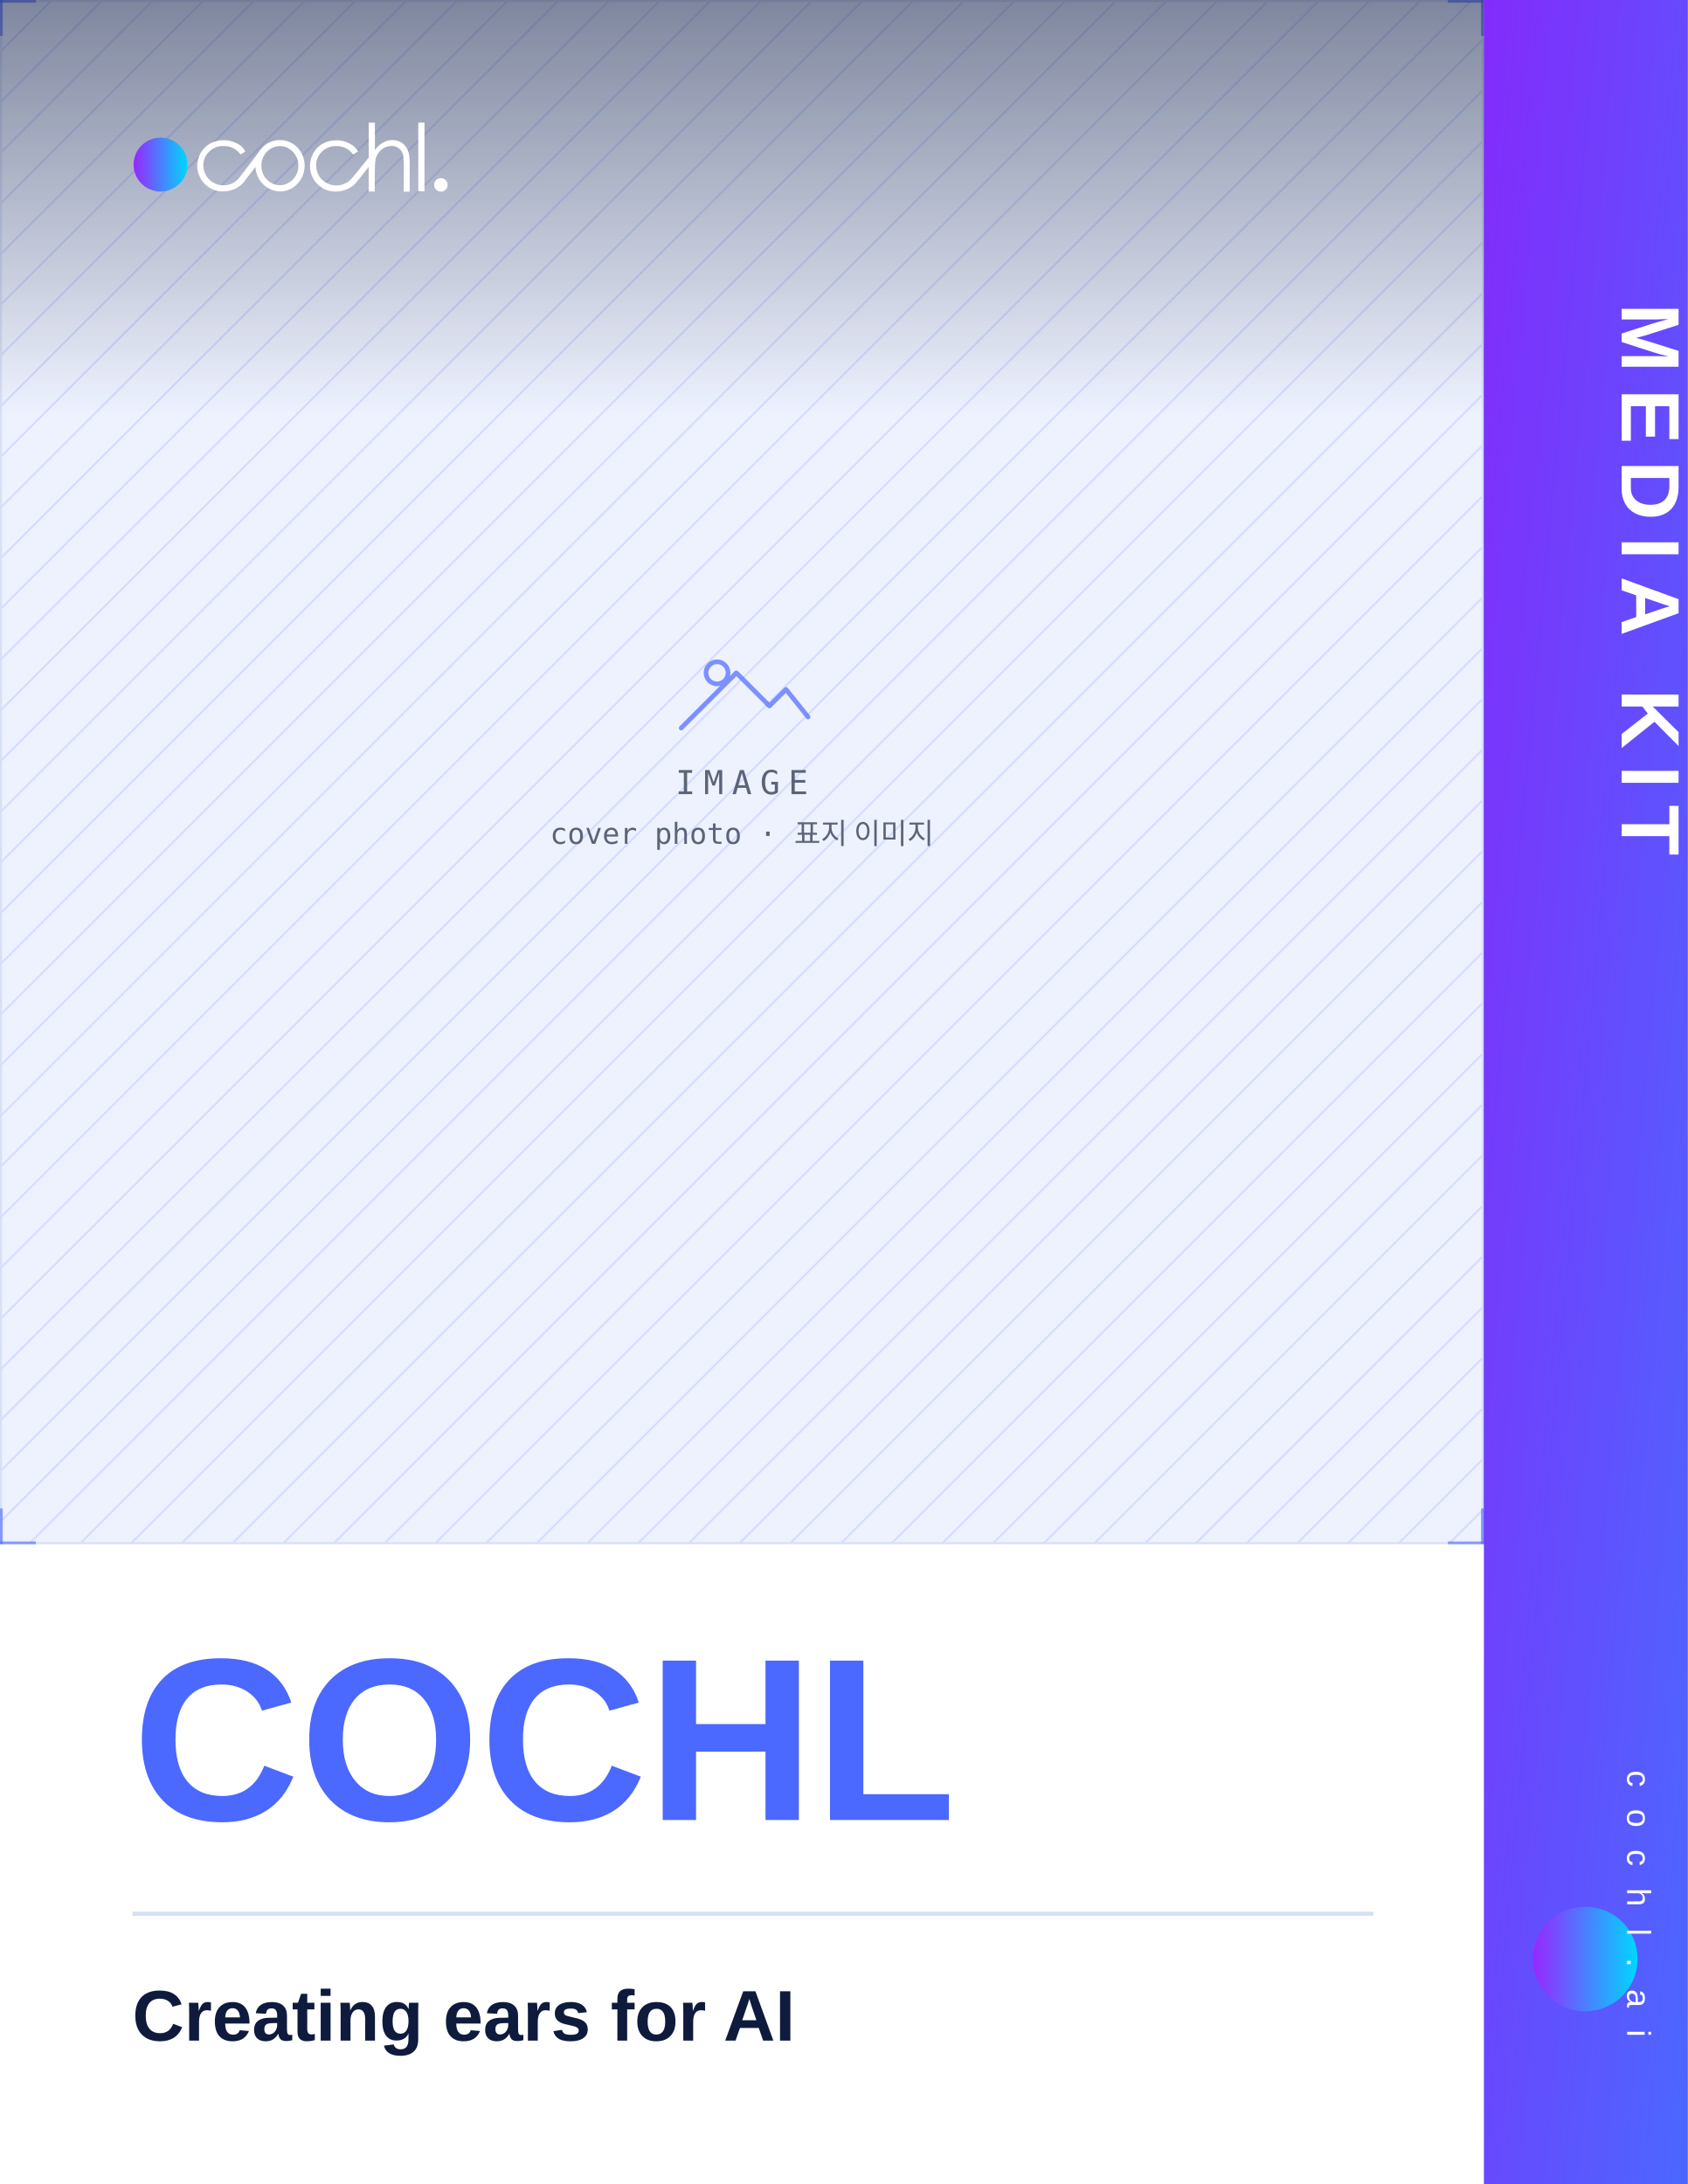
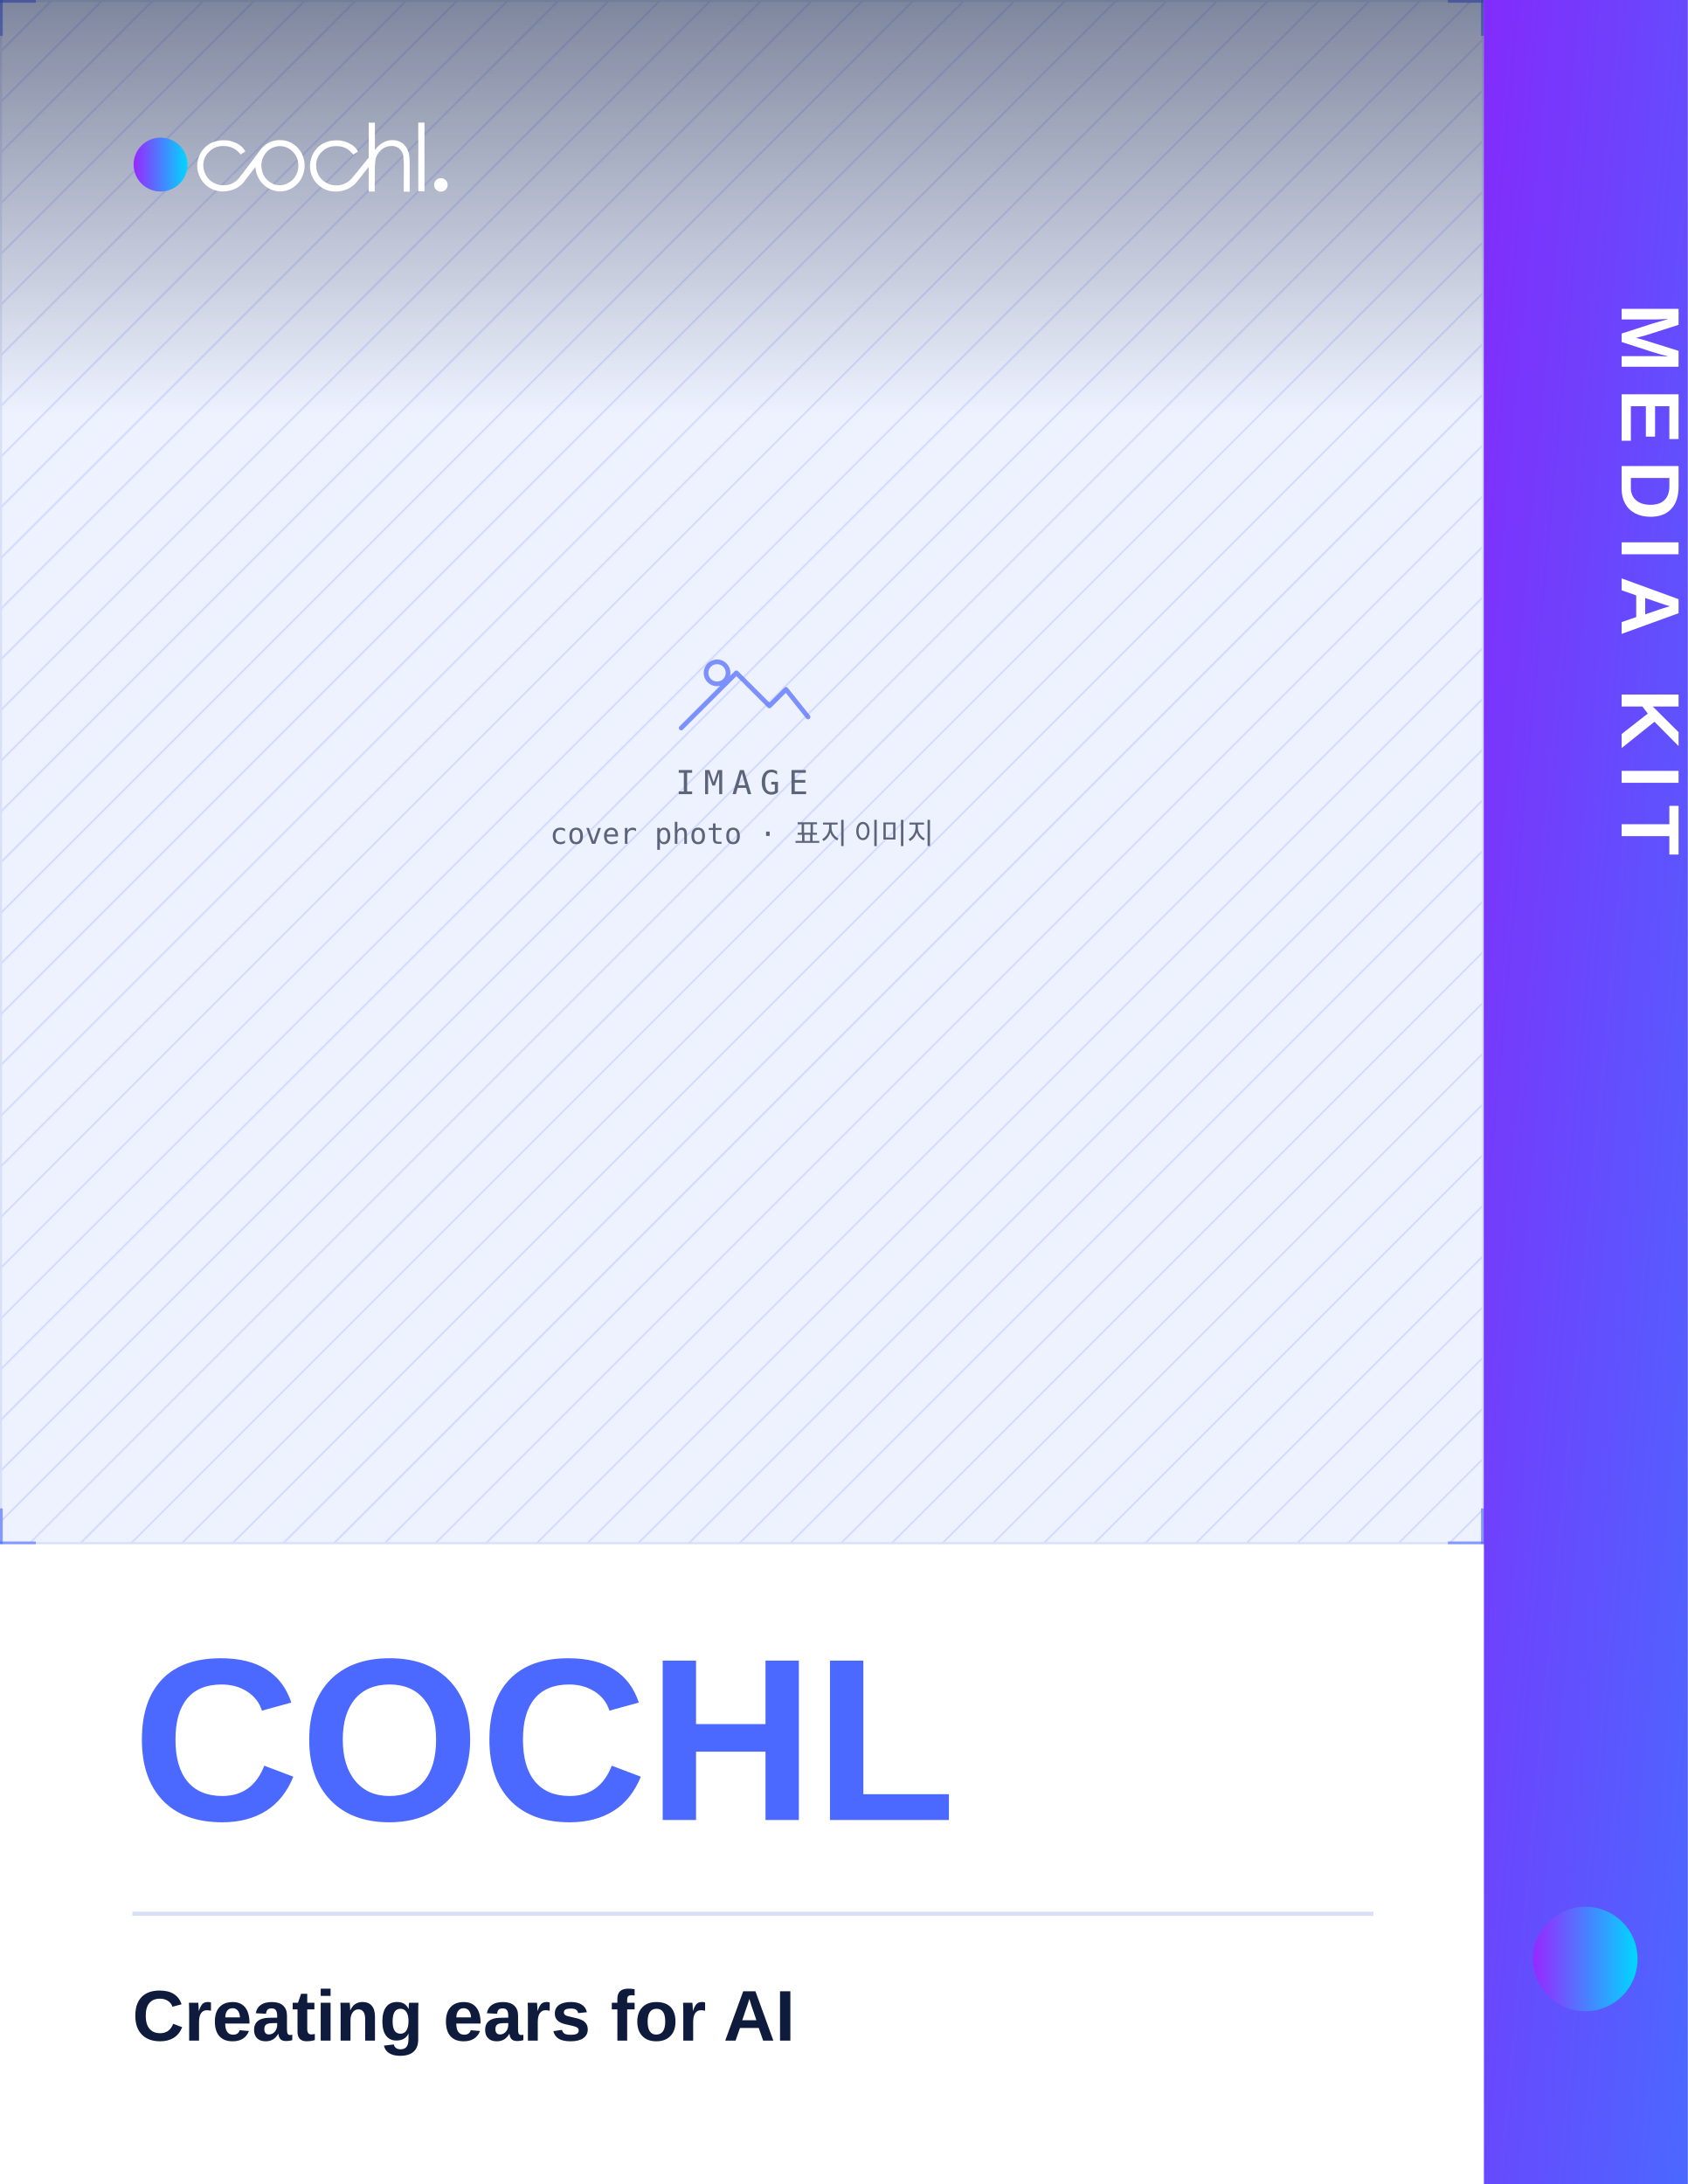
<svg xmlns="http://www.w3.org/2000/svg" width="612" height="792" viewBox="0 0 612 792">
  <defs>
    <linearGradient id="cg" x1="2" y1="69.5" x2="89.1" y2="69.5" gradientUnits="userSpaceOnUse">
      <stop stop-color="#9827FF" />
      <stop offset="0.5" stop-color="#4B7EFF" />
      <stop offset="1" stop-color="#00D7FF" />
    </linearGradient>
    <linearGradient id="ig" x1="0" y1="0" x2="1" y2="1">
      <stop stop-color="#832BFB" />
      <stop offset="1" stop-color="#4B68FF" />
    </linearGradient>
    <pattern id="hatch" width="13" height="13" patternUnits="userSpaceOnUse" patternTransform="rotate(45)">
      <line x1="0" y1="0" x2="0" y2="13" stroke="#4B68FF" stroke-opacity="0.16" stroke-width="1.4" />
    </pattern>
    <linearGradient id="scrim" x1="0" y1="0" x2="0" y2="1">
      <stop stop-color="#0F1B3D" stop-opacity="0.5" />
      <stop offset="1" stop-color="#0F1B3D" stop-opacity="0" />
    </linearGradient>
  </defs>
  <rect width="612" height="792" fill="#ffffff" />
  <g id="image-cover">
    <rect x="0" y="0" width="538" height="560" fill="#EEF2FF" />
    <rect x="0" y="0" width="538" height="560" fill="url(#hatch)" />
    <rect x="0" y="0" width="538" height="560" fill="none" stroke="#D7E0F7" stroke-width="1.5" />
    <line x1="0" y1="13" x2="0" y2="0" stroke="#4B68FF" stroke-opacity="0.6" stroke-width="2" />
    <line x1="0" y1="0" x2="13" y2="0" stroke="#4B68FF" stroke-opacity="0.6" stroke-width="2" />
    <line x1="525" y1="0" x2="538" y2="0" stroke="#4B68FF" stroke-opacity="0.6" stroke-width="2" />
    <line x1="538" y1="0" x2="538" y2="13" stroke="#4B68FF" stroke-opacity="0.6" stroke-width="2" />
    <line x1="0" y1="547" x2="0" y2="560" stroke="#4B68FF" stroke-opacity="0.6" stroke-width="2" />
    <line x1="0" y1="560" x2="13" y2="560" stroke="#4B68FF" stroke-opacity="0.6" stroke-width="2" />
    <line x1="525" y1="560" x2="538" y2="560" stroke="#4B68FF" stroke-opacity="0.6" stroke-width="2" />
    <line x1="538" y1="560" x2="538" y2="547" stroke="#4B68FF" stroke-opacity="0.6" stroke-width="2" />
    <g transform="translate(269,250)" stroke="#4B68FF" stroke-width="1.7" fill="none" stroke-linecap="round" stroke-linejoin="round" opacity="0.7">
      <circle cx="-9" cy="-6" r="4" />
      <polyline points="-22,14 -2,-6 10,6 16,0 24,10" />
    </g>
    <text x="269" y="288" font-family="'IBM Plex Mono','SF Mono',monospace" font-size="12" font-weight="500" fill="#5B6478" text-anchor="middle" letter-spacing="3">IMAGE</text>
    <text x="269" y="306" font-family="'IBM Plex Mono','SF Mono',monospace" font-size="10.5" font-weight="400" fill="#5B6478" text-anchor="middle">cover photo · 표지 이미지</text>
  </g>
  <rect x="0" y="0" width="538" height="150" fill="url(#scrim)" />
  <rect x="538" y="0" width="74" height="792" fill="url(#ig)" />
  <text transform="translate(588,110) rotate(90)" font-family="'IBM Plex Sans','Helvetica Neue',Arial,sans-serif" font-weight="800" font-size="30" letter-spacing="6" fill="#fff">MEDIA KIT</text>
  <g id="logo" transform="translate(48,44) scale(0.2241379)">
    <path d="M89.175 69.924C89.181 78.536 86.636 86.956 81.861 94.123C77.085 101.289 70.294 106.881 62.344 110.191C54.394 113.502 45.641 114.383 37.191 112.724C28.74 111.065 20.971 106.94 14.862 100.87C8.754 94.799 4.581 87.055 2.869 78.615C1.158 70.175 1.985 61.417 5.246 53.447C8.508 45.477 14.057 38.651 21.194 33.832C28.331 29.012 36.736 26.415 45.347 26.367C51.098 26.303 56.804 27.384 62.132 29.547C67.461 31.71 72.306 34.912 76.385 38.966C80.464 43.02 83.696 47.845 85.891 53.16C88.087 58.475 89.204 64.174 89.175 69.924Z" fill="url(#cg)" />
    <path d="M436.064 34.816C431.563 31.893 426.339 30.356 421.012 30.388C415.608 30.255 410.269 31.606 405.545 34.301C400.336 37.318 395.826 41.457 392.327 46.433V2.152H382.331V58.716C371.271 72.425 354.799 92.776 353.764 93.565C350.651 96.817 346.923 99.385 342.81 101.111C338.697 102.837 334.284 103.685 329.84 103.604C324.049 103.813 318.325 102.284 313.368 99.206C308.422 96.632 304.312 92.638 301.539 87.711C298.821 82.859 297.336 77.383 297.221 71.788C297.104 67.569 297.873 63.373 299.475 59.485C301.077 55.597 303.475 52.108 306.507 49.253C309.563 46.178 313.204 43.783 317.204 42.217C321.203 40.651 325.475 39.949 329.751 40.154C335.075 39.946 340.367 41.081 345.162 43.461C349.957 45.841 354.11 49.392 357.254 53.803L365.179 48.829C362.977 45.079 360.108 41.787 356.721 39.123C353.01 36.564 348.982 34.524 344.744 33.057C340.086 31.411 335.179 30.63 330.254 30.752C322.627 30.584 315.078 32.355 308.282 35.908C301.88 39.524 296.532 44.82 292.786 51.255C289.253 57.673 287.361 64.904 287.285 72.273C287.248 77.723 288.293 83.123 290.357 88.144C292.421 93.166 295.461 97.704 299.292 101.481C303.226 105.466 307.905 108.595 313.048 110.68C318.19 112.765 323.691 113.762 329.219 113.612C336.538 113.664 343.758 111.872 350.245 108.396C354.069 106.343 357.593 103.75 360.714 100.692C361.66 99.843 373.164 85.254 382.272 73.638V113.612H392.031L392.208 82.282C392.078 75.124 392.473 67.966 393.391 60.87C395.025 55.094 398.261 49.93 402.706 46.008C407.18 42.144 412.827 39.999 418.676 39.942C423.206 39.567 427.71 40.933 431.312 43.775C434.914 46.617 437.356 50.732 438.164 55.319C438.933 61.352 439.269 67.434 439.169 73.517L438.962 113.764H448.603V71.03C448.603 59.869 448.041 52.226 445.646 47.312C443.801 42.224 440.451 37.855 436.064 34.816ZM238.609 30.388C233.091 30.28 227.614 31.391 222.552 33.647C217.49 35.903 212.961 39.249 209.273 43.46C207.64 45.272 206.156 47.22 204.837 49.284C195.965 61.233 172.307 92.412 171.065 93.413C168.032 96.698 164.357 99.29 160.28 101.02C156.204 102.75 151.817 103.579 147.407 103.452C141.579 103.66 135.817 102.133 130.817 99.054C125.979 96.403 121.955 92.423 119.195 87.559C116.415 82.724 114.868 77.248 114.7 71.636C114.634 67.405 115.446 63.207 117.083 59.322C118.72 55.437 121.143 51.953 124.193 49.102C127.244 46.029 130.88 43.635 134.875 42.069C138.869 40.503 143.136 39.8 147.407 40.003C152.754 39.809 158.066 40.95 162.888 43.327C167.71 45.704 171.896 49.247 175.087 53.651L182.776 48.677C180.663 44.926 177.861 41.63 174.525 38.972C170.755 36.384 166.655 34.343 162.341 32.906C157.686 31.29 152.794 30.51 147.881 30.601C140.254 30.44 132.707 32.211 125.908 35.757C119.524 39.385 114.188 44.679 110.442 51.103C106.874 57.513 104.942 64.742 104.823 72.122C105.033 83.213 109.497 93.772 117.247 101.511C124.997 109.249 135.408 113.543 146.224 113.461C153.779 113.503 161.236 111.716 167.99 108.244C171.782 106.183 175.275 103.59 178.37 100.54C179.109 99.752 189.666 86.013 199.07 73.79C199.595 84.299 203.962 94.218 211.301 101.571C218.64 108.924 228.412 113.169 238.668 113.461C244.12 113.473 249.515 112.317 254.505 110.066C259.496 107.815 263.973 104.518 267.649 100.389C274.634 92.694 278.559 82.598 278.652 72.085C278.745 61.573 274.999 51.405 268.152 43.582C264.451 39.321 259.894 35.935 254.793 33.657C249.693 31.38 244.171 30.264 238.609 30.388ZM264.426 87.65C261.905 92.425 258.096 96.353 253.454 98.963C248.974 101.876 243.78 103.422 238.476 103.422C233.172 103.422 227.977 101.876 223.497 98.963C218.971 96.198 215.198 92.307 212.526 87.65C210.084 82.734 208.779 77.306 208.711 71.788C208.64 67.609 209.388 63.458 210.912 59.581C212.436 55.705 214.705 52.182 217.583 49.223C220.333 46.364 223.606 44.089 227.213 42.528C230.821 40.967 234.693 40.15 238.609 40.124C242.525 40.115 246.403 40.916 250.011 42.48C253.619 44.043 256.882 46.337 259.605 49.223C262.503 52.168 264.784 55.688 266.309 59.568C267.835 63.447 268.572 67.606 268.477 71.788C268.589 77.359 267.186 82.852 264.426 87.65ZM462.561 113.249H472.527V2H462.472L462.561 113.249Z" fill="#fff" />
    <circle cx="499.067" cy="102.831" r="10.933" fill="#fff" />
  </g>
  <rect x="0" y="560" width="538" height="232" fill="#fff" />
  <text x="48" y="660" font-family="'IBM Plex Sans','Helvetica Neue',Arial,sans-serif" font-size="84" font-weight="800" fill="#4B68FF">COCHL</text>
  <line x1="48" y1="694" x2="498" y2="694" stroke="#D7E0F7" stroke-width="1.5" />
  <text x="48" y="740" font-family="'IBM Plex Sans','Helvetica Neue',Arial,sans-serif" font-size="26" font-weight="600" fill="#0F1B3D">Creating ears for AI</text>
  <g transform="translate(555,680) scale(0.4347826)">
    <path d="M89.175 69.924C89.181 78.536 86.636 86.956 81.861 94.123C77.085 101.289 70.294 106.881 62.344 110.191C54.394 113.502 45.641 114.383 37.191 112.724C28.74 111.065 20.971 106.94 14.862 100.87C8.754 94.799 4.581 87.055 2.869 78.615C1.158 70.175 1.985 61.417 5.246 53.447C8.508 45.477 14.057 38.651 21.194 33.832C28.331 29.012 36.736 26.415 45.347 26.367C51.098 26.303 56.804 27.384 62.132 29.547C67.461 31.71 72.306 34.912 76.385 38.966C80.464 43.02 83.696 47.845 85.891 53.16C88.087 58.475 89.204 64.174 89.175 69.924Z" fill="url(#cg)" />
  </g>
-   <text transform="translate(590,642) rotate(90)" font-family="'IBM Plex Sans','Helvetica Neue',Arial,sans-serif" font-weight="400" font-size="12" letter-spacing="8" fill="#fff">cochl.ai</text>
</svg>
